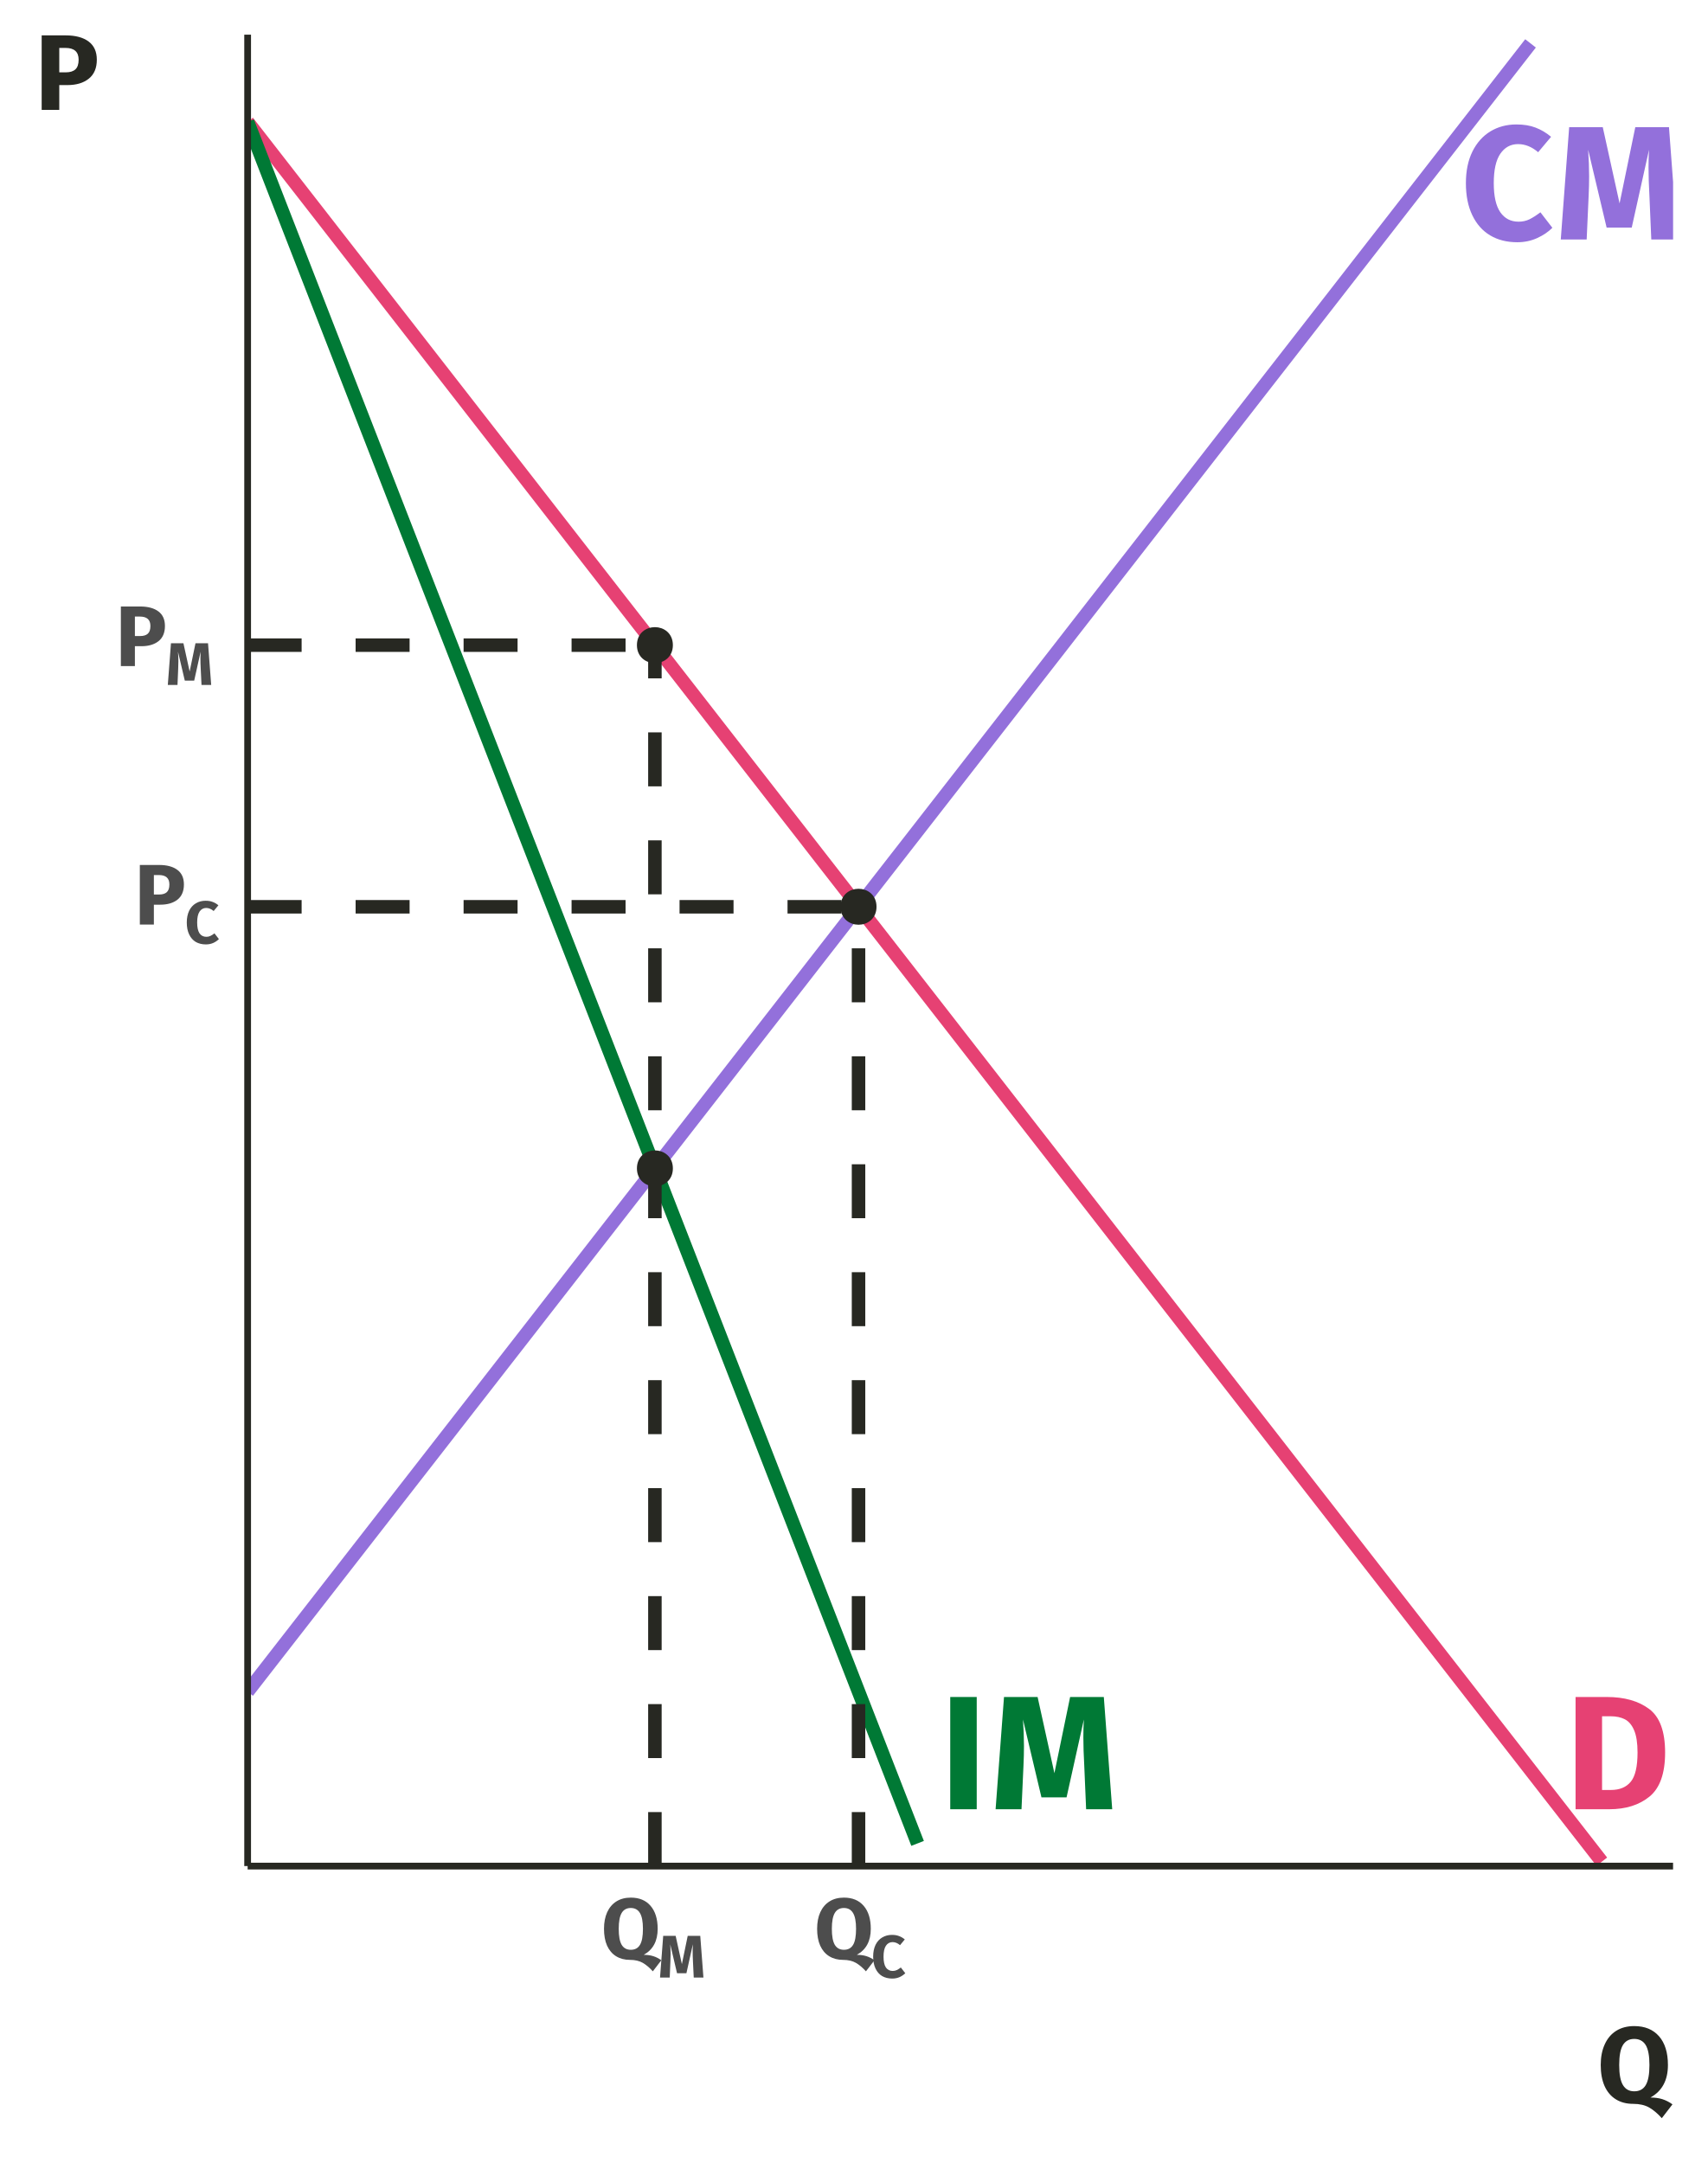
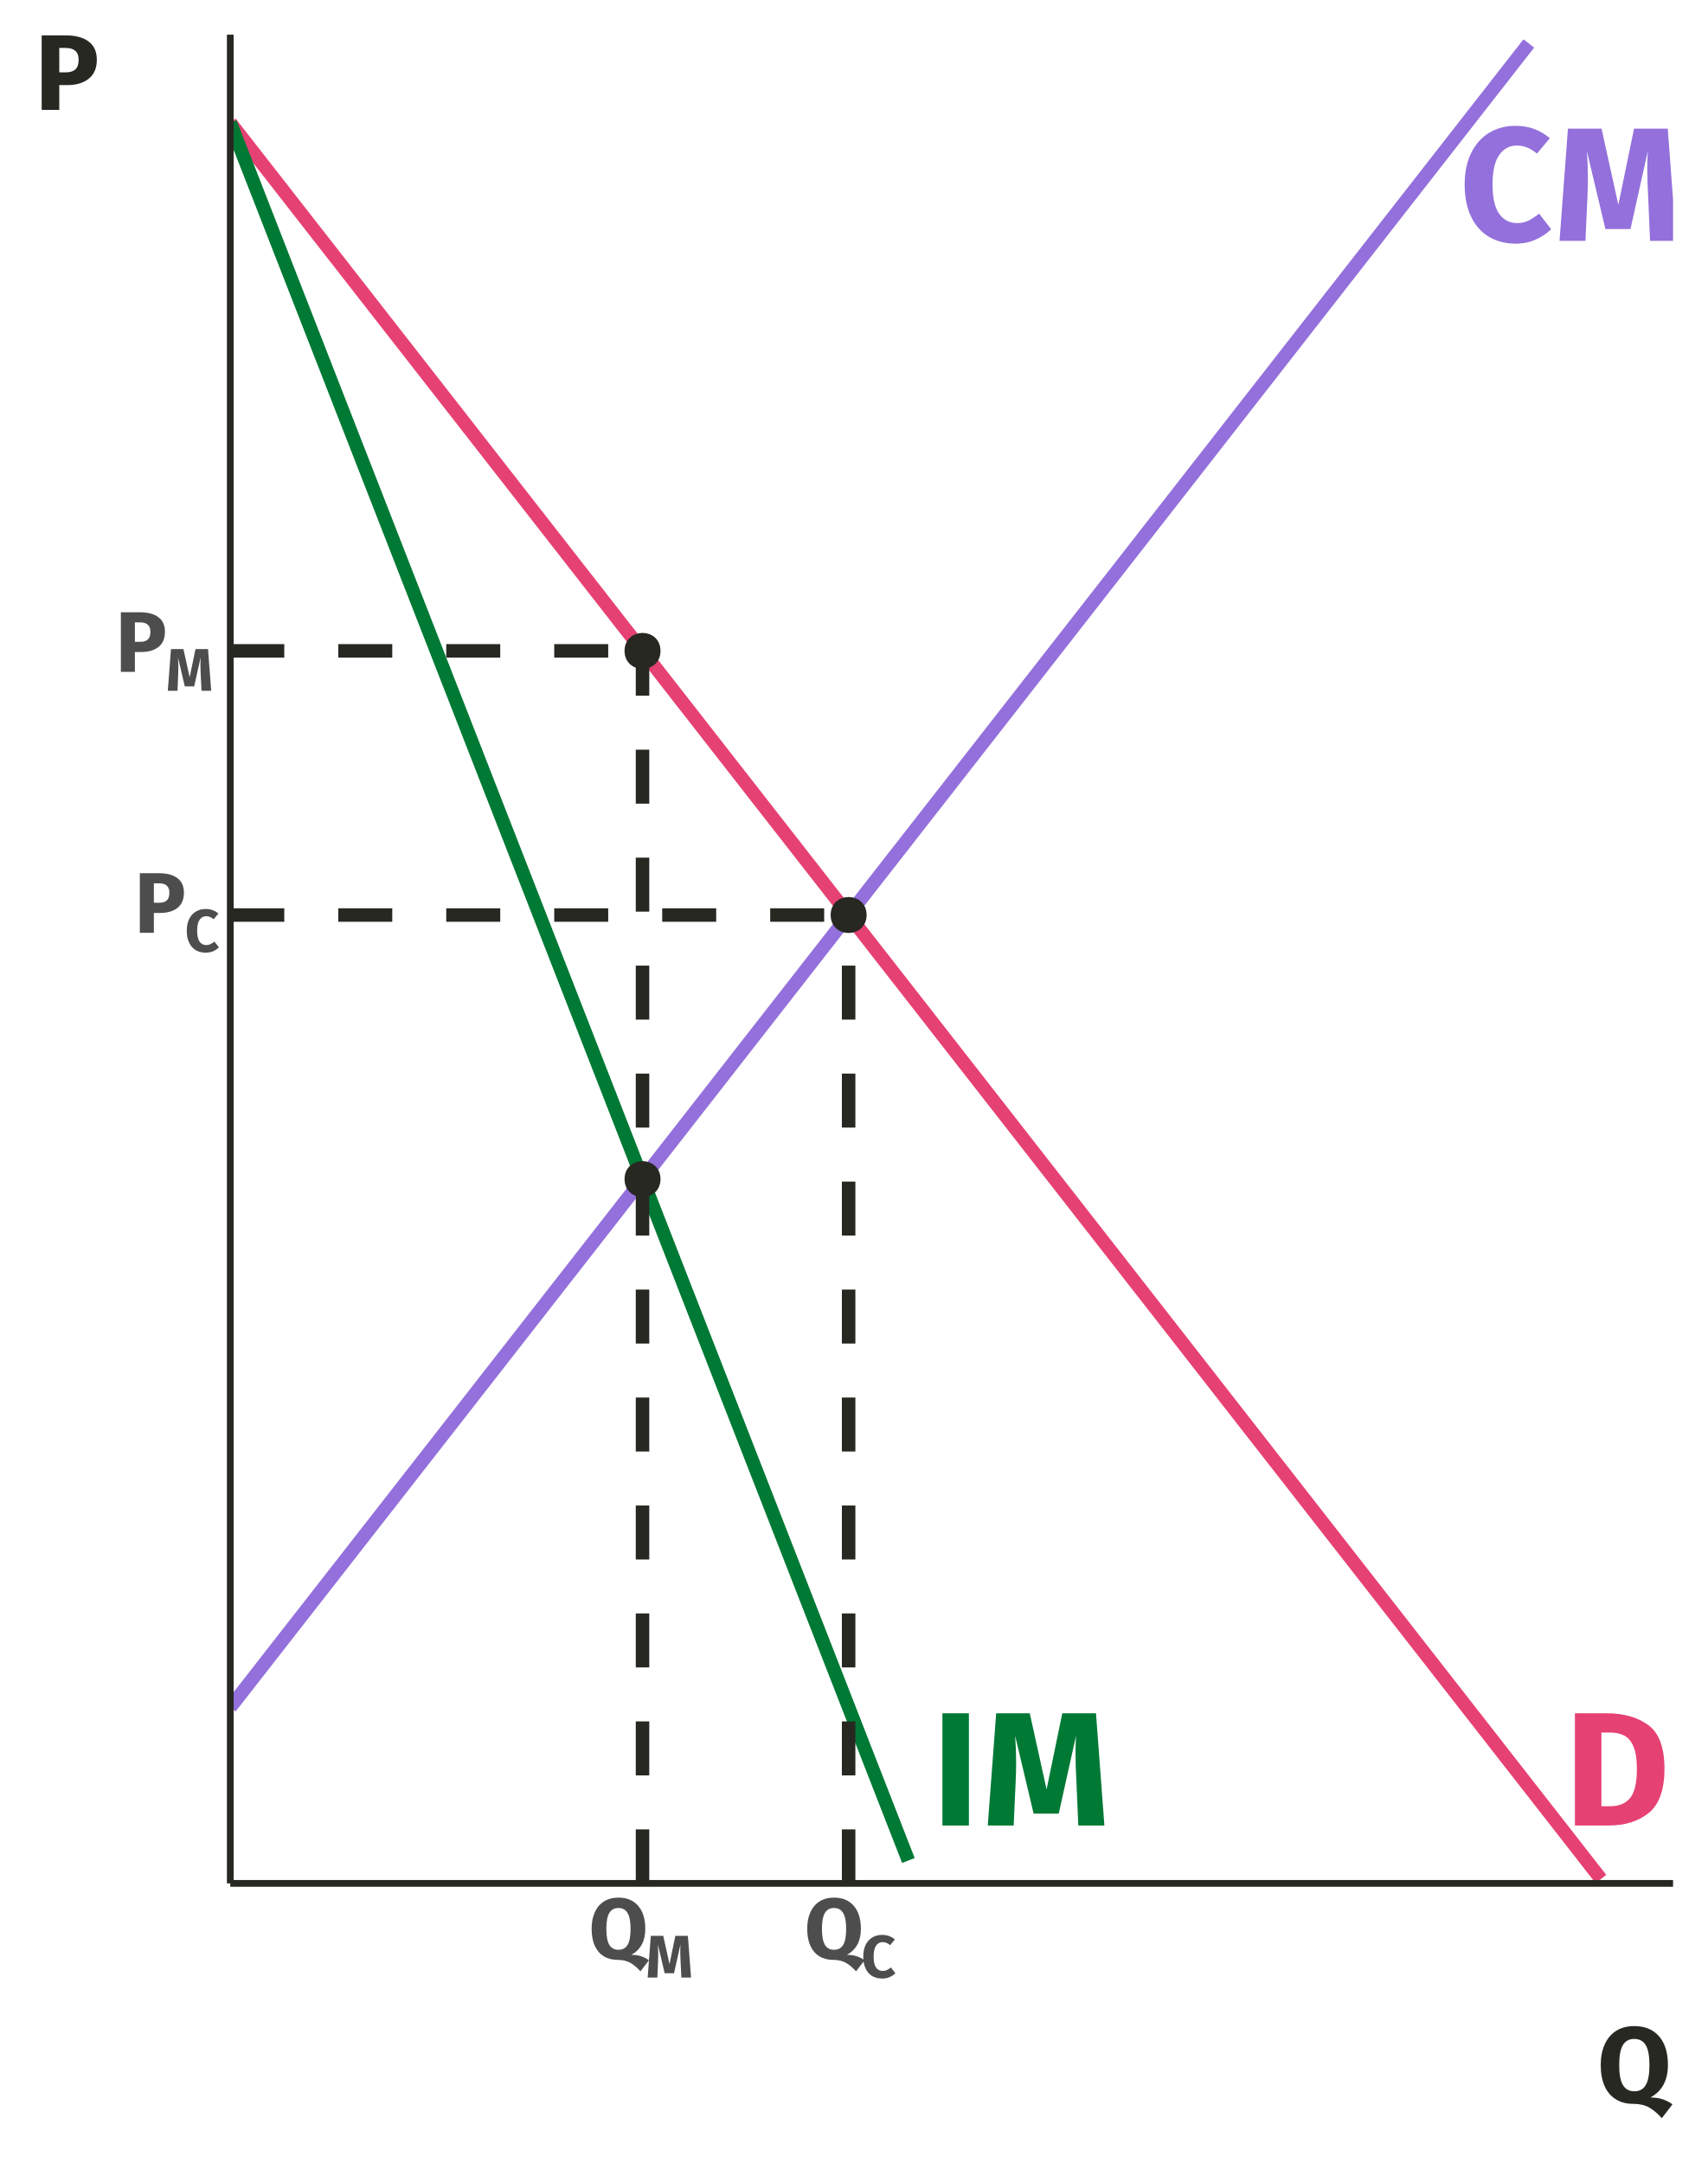
<svg xmlns="http://www.w3.org/2000/svg" xmlns:xlink="http://www.w3.org/1999/xlink" width="270" height="342" viewBox="0 0 270 342">
  <defs>
    <g>
      <g id="glyph-0-0">
        <path d="M 13.906 8.969 L 3.156 8.969 L 3.156 -26.891 L 13.906 -26.891 Z M 4.562 -25.562 L 4.562 7.625 L 12.516 7.625 L 12.516 -25.562 Z M 8.297 -11.547 C 9.316 -11.547 10.047 -11.27 10.484 -10.719 C 10.922 -10.176 11.141 -9.473 11.141 -8.609 C 11.141 -7.703 10.945 -7 10.562 -6.5 C 10.176 -6.008 9.555 -5.703 8.703 -5.578 L 8.703 -4.438 C 8.703 -4.25 8.641 -4.098 8.516 -3.984 C 8.391 -3.867 8.238 -3.812 8.062 -3.812 C 7.895 -3.812 7.742 -3.867 7.609 -3.984 C 7.484 -4.098 7.422 -4.25 7.422 -4.438 L 7.422 -6.578 C 8.328 -6.629 8.941 -6.797 9.266 -7.078 C 9.586 -7.359 9.75 -7.848 9.75 -8.547 C 9.75 -9.117 9.641 -9.555 9.422 -9.859 C 9.203 -10.172 8.789 -10.328 8.188 -10.328 C 7.695 -10.328 7.254 -10.227 6.859 -10.031 C 6.723 -9.988 6.613 -9.969 6.531 -9.969 C 6.344 -9.969 6.191 -10.02 6.078 -10.125 C 5.973 -10.238 5.922 -10.379 5.922 -10.547 C 5.922 -10.867 6.172 -11.113 6.672 -11.281 C 7.172 -11.457 7.711 -11.547 8.297 -11.547 Z M 8.062 -3.078 C 8.32 -3.078 8.535 -2.988 8.703 -2.812 C 8.879 -2.645 8.969 -2.43 8.969 -2.172 C 8.969 -1.898 8.879 -1.676 8.703 -1.5 C 8.535 -1.32 8.32 -1.234 8.062 -1.234 C 7.812 -1.234 7.598 -1.32 7.422 -1.5 C 7.254 -1.676 7.172 -1.898 7.172 -2.172 C 7.172 -2.43 7.254 -2.645 7.422 -2.812 C 7.598 -2.988 7.812 -3.078 8.062 -3.078 Z M 8.062 -3.078 " />
      </g>
      <g id="glyph-0-1">
-         <path d="M 8.828 -18.188 C 9.992 -18.188 11.004 -18.02 11.859 -17.688 C 12.723 -17.363 13.539 -16.879 14.312 -16.234 L 12.266 -13.797 C 11.273 -14.648 10.219 -15.078 9.094 -15.078 C 7.914 -15.078 6.977 -14.566 6.281 -13.547 C 5.594 -12.535 5.25 -10.988 5.25 -8.906 C 5.25 -6.844 5.594 -5.312 6.281 -4.312 C 6.977 -3.312 7.941 -2.812 9.172 -2.812 C 9.797 -2.812 10.367 -2.938 10.891 -3.188 C 11.41 -3.445 11.988 -3.816 12.625 -4.297 L 14.516 -1.844 C 13.867 -1.195 13.066 -0.656 12.109 -0.219 C 11.148 0.219 10.102 0.438 8.969 0.438 C 7.32 0.438 5.895 0.078 4.688 -0.641 C 3.477 -1.359 2.535 -2.422 1.859 -3.828 C 1.18 -5.234 0.844 -6.926 0.844 -8.906 C 0.844 -10.844 1.188 -12.508 1.875 -13.906 C 2.57 -15.301 3.52 -16.363 4.719 -17.094 C 5.926 -17.82 7.297 -18.188 8.828 -18.188 Z M 8.828 -18.188 " />
+         <path d="M 8.828 -18.188 C 9.992 -18.188 11.004 -18.02 11.859 -17.688 C 12.723 -17.363 13.539 -16.879 14.312 -16.234 L 12.266 -13.797 C 11.273 -14.648 10.219 -15.078 9.094 -15.078 C 7.914 -15.078 6.977 -14.566 6.281 -13.547 C 5.594 -12.535 5.25 -10.988 5.25 -8.906 C 5.25 -6.844 5.594 -5.312 6.281 -4.312 C 6.977 -3.312 7.941 -2.812 9.172 -2.812 C 9.797 -2.812 10.367 -2.938 10.891 -3.188 C 11.41 -3.445 11.988 -3.816 12.625 -4.297 L 14.516 -1.844 C 13.867 -1.195 13.066 -0.656 12.109 -0.219 C 11.148 0.215 10.102 0.438 8.969 0.438 C 7.32 0.438 5.895 0.074 4.688 -0.641 C 3.477 -1.359 2.535 -2.422 1.859 -3.828 C 1.18 -5.234 0.844 -6.926 0.844 -8.906 C 0.844 -10.844 1.188 -12.508 1.875 -13.906 C 2.57 -15.301 3.52 -16.363 4.719 -17.094 C 5.926 -17.82 7.297 -18.188 8.828 -18.188 Z M 8.828 -18.188 " />
      </g>
      <g id="glyph-0-2">
        <path d="M 19.281 0 L 15.156 0 L 14.859 -6.938 C 14.766 -8.594 14.719 -10.07 14.719 -11.375 C 14.719 -12.363 14.742 -13.301 14.797 -14.188 L 12.062 -1.875 L 8.094 -1.875 L 5.172 -14.188 C 5.273 -12.695 5.328 -11.297 5.328 -9.984 C 5.328 -8.992 5.301 -7.961 5.25 -6.891 L 4.938 0 L 0.844 0 L 2.172 -17.75 L 7.484 -17.75 L 10.141 -5.703 L 12.625 -17.75 L 17.953 -17.75 Z M 19.281 0 " />
      </g>
      <g id="glyph-0-3">
        <path d="M 6.609 -17.75 C 9.391 -17.75 11.617 -17.117 13.297 -15.859 C 14.984 -14.609 15.828 -12.312 15.828 -8.969 C 15.828 -5.664 15.004 -3.344 13.359 -2 C 11.723 -0.664 9.598 0 6.984 0 L 1.672 0 L 1.672 -17.75 Z M 5.859 -14.703 L 5.859 -3.047 L 7.25 -3.047 C 8.633 -3.047 9.68 -3.477 10.391 -4.344 C 11.109 -5.207 11.469 -6.75 11.469 -8.969 C 11.469 -10.488 11.285 -11.664 10.922 -12.5 C 10.566 -13.332 10.082 -13.906 9.469 -14.219 C 8.852 -14.539 8.098 -14.703 7.203 -14.703 Z M 5.859 -14.703 " />
      </g>
      <g id="glyph-0-4">
        <path d="M 5.859 0 L 1.672 0 L 1.672 -17.75 L 5.859 -17.75 Z M 5.859 0 " />
      </g>
      <g id="glyph-1-0">
        <path d="M 7.375 4.75 L 1.672 4.75 L 1.672 -14.266 L 7.375 -14.266 Z M 2.422 -13.562 L 2.422 4.047 L 6.641 4.047 L 6.641 -13.562 Z M 4.406 -6.125 C 4.945 -6.125 5.332 -5.977 5.562 -5.688 C 5.789 -5.406 5.906 -5.031 5.906 -4.562 C 5.906 -4.082 5.801 -3.711 5.594 -3.453 C 5.395 -3.191 5.07 -3.031 4.625 -2.969 L 4.625 -2.359 C 4.625 -2.254 4.586 -2.172 4.516 -2.109 C 4.453 -2.055 4.375 -2.031 4.281 -2.031 C 4.188 -2.031 4.102 -2.055 4.031 -2.109 C 3.969 -2.172 3.938 -2.254 3.938 -2.359 L 3.938 -3.5 C 4.414 -3.52 4.738 -3.602 4.906 -3.75 C 5.082 -3.906 5.172 -4.172 5.172 -4.547 C 5.172 -4.836 5.113 -5.066 5 -5.234 C 4.883 -5.398 4.664 -5.484 4.344 -5.484 C 4.082 -5.484 3.848 -5.43 3.641 -5.328 C 3.566 -5.297 3.508 -5.281 3.469 -5.281 C 3.363 -5.281 3.281 -5.312 3.219 -5.375 C 3.164 -5.438 3.141 -5.508 3.141 -5.594 C 3.141 -5.77 3.27 -5.898 3.531 -5.984 C 3.801 -6.078 4.094 -6.125 4.406 -6.125 Z M 4.281 -1.625 C 4.414 -1.625 4.523 -1.578 4.609 -1.484 C 4.703 -1.398 4.75 -1.289 4.75 -1.156 C 4.75 -1.008 4.703 -0.891 4.609 -0.797 C 4.523 -0.703 4.414 -0.656 4.281 -0.656 C 4.145 -0.656 4.031 -0.703 3.938 -0.797 C 3.852 -0.891 3.812 -1.008 3.812 -1.156 C 3.812 -1.289 3.852 -1.398 3.938 -1.484 C 4.031 -1.578 4.145 -1.625 4.281 -1.625 Z M 4.281 -1.625 " />
      </g>
      <g id="glyph-1-1">
        <path d="M 3.922 -9.422 C 5.172 -9.422 6.141 -9.16 6.828 -8.641 C 7.516 -8.129 7.859 -7.363 7.859 -6.344 C 7.859 -5.281 7.52 -4.477 6.844 -3.938 C 6.164 -3.406 5.258 -3.141 4.125 -3.141 L 3.109 -3.141 L 3.109 0 L 0.891 0 L 0.891 -9.422 Z M 3.938 -4.75 C 4.469 -4.75 4.867 -4.867 5.141 -5.109 C 5.422 -5.359 5.562 -5.77 5.562 -6.344 C 5.562 -7.332 5.008 -7.828 3.906 -7.828 L 3.109 -7.828 L 3.109 -4.75 Z M 3.938 -4.75 " />
      </g>
      <g id="glyph-1-2">
        <path d="M 6.734 -0.609 C 7.316 -0.609 7.828 -0.535 8.266 -0.391 C 8.703 -0.254 9.117 -0.039 9.516 0.25 L 8.172 2 C 7.648 1.414 7.117 0.969 6.578 0.656 C 6.035 0.344 5.359 0.188 4.547 0.188 C 3.711 0.188 2.984 -0.004 2.359 -0.391 C 1.742 -0.773 1.27 -1.332 0.938 -2.062 C 0.613 -2.801 0.453 -3.688 0.453 -4.719 C 0.453 -5.727 0.617 -6.602 0.953 -7.344 C 1.297 -8.094 1.785 -8.664 2.422 -9.062 C 3.055 -9.457 3.812 -9.656 4.688 -9.656 C 6.031 -9.656 7.07 -9.223 7.812 -8.359 C 8.562 -7.492 8.938 -6.281 8.938 -4.719 C 8.938 -2.789 8.203 -1.422 6.734 -0.609 Z M 2.781 -4.719 C 2.781 -3.562 2.938 -2.719 3.25 -2.188 C 3.57 -1.664 4.051 -1.406 4.688 -1.406 C 5.344 -1.406 5.828 -1.664 6.141 -2.188 C 6.453 -2.707 6.609 -3.551 6.609 -4.719 C 6.609 -5.883 6.445 -6.723 6.125 -7.234 C 5.812 -7.754 5.332 -8.016 4.688 -8.016 C 4.039 -8.016 3.562 -7.754 3.25 -7.234 C 2.938 -6.711 2.781 -5.875 2.781 -4.719 Z M 2.781 -4.719 " />
      </g>
      <g id="glyph-2-0">
        <path d="M 5.172 3.328 L 1.172 3.328 L 1.172 -9.984 L 5.172 -9.984 Z M 1.688 -9.5 L 1.688 2.828 L 4.656 2.828 L 4.656 -9.5 Z M 3.078 -4.297 C 3.461 -4.297 3.734 -4.191 3.891 -3.984 C 4.055 -3.785 4.141 -3.523 4.141 -3.203 C 4.141 -2.859 4.066 -2.594 3.922 -2.406 C 3.785 -2.227 3.555 -2.117 3.234 -2.078 L 3.234 -1.641 C 3.234 -1.578 3.207 -1.523 3.156 -1.484 C 3.113 -1.441 3.062 -1.422 3 -1.422 C 2.938 -1.422 2.879 -1.441 2.828 -1.484 C 2.785 -1.523 2.766 -1.578 2.766 -1.641 L 2.766 -2.453 C 3.098 -2.461 3.32 -2.52 3.438 -2.625 C 3.562 -2.727 3.625 -2.91 3.625 -3.172 C 3.625 -3.391 3.582 -3.551 3.5 -3.656 C 3.414 -3.77 3.266 -3.828 3.047 -3.828 C 2.859 -3.828 2.691 -3.797 2.547 -3.734 C 2.492 -3.711 2.453 -3.703 2.422 -3.703 C 2.359 -3.703 2.305 -3.723 2.266 -3.766 C 2.223 -3.805 2.203 -3.859 2.203 -3.922 C 2.203 -4.035 2.297 -4.125 2.484 -4.188 C 2.672 -4.258 2.867 -4.297 3.078 -4.297 Z M 3 -1.141 C 3.094 -1.141 3.172 -1.109 3.234 -1.047 C 3.297 -0.984 3.328 -0.906 3.328 -0.812 C 3.328 -0.707 3.297 -0.617 3.234 -0.547 C 3.172 -0.484 3.094 -0.453 3 -0.453 C 2.906 -0.453 2.828 -0.484 2.766 -0.547 C 2.703 -0.617 2.672 -0.707 2.672 -0.812 C 2.672 -0.906 2.703 -0.984 2.766 -1.047 C 2.828 -1.109 2.906 -1.141 3 -1.141 Z M 3 -1.141 " />
      </g>
      <g id="glyph-2-1">
-         <path d="M 3.281 -6.75 C 3.719 -6.75 4.094 -6.688 4.406 -6.562 C 4.727 -6.445 5.031 -6.27 5.312 -6.031 L 4.562 -5.125 C 4.188 -5.445 3.789 -5.609 3.375 -5.609 C 2.938 -5.609 2.586 -5.414 2.328 -5.031 C 2.078 -4.656 1.953 -4.082 1.953 -3.312 C 1.953 -2.539 2.078 -1.969 2.328 -1.594 C 2.586 -1.227 2.945 -1.047 3.406 -1.047 C 3.645 -1.047 3.859 -1.094 4.047 -1.188 C 4.242 -1.281 4.457 -1.414 4.688 -1.594 L 5.391 -0.688 C 5.148 -0.445 4.852 -0.242 4.5 -0.078 C 4.145 0.078 3.754 0.156 3.328 0.156 C 2.723 0.156 2.191 0.023 1.734 -0.234 C 1.285 -0.504 0.938 -0.898 0.688 -1.422 C 0.438 -1.941 0.312 -2.57 0.312 -3.312 C 0.312 -4.031 0.438 -4.648 0.688 -5.172 C 0.945 -5.691 1.301 -6.082 1.75 -6.344 C 2.195 -6.613 2.707 -6.75 3.281 -6.75 Z M 3.281 -6.75 " />
+         <path d="M 3.281 -6.75 C 3.719 -6.75 4.094 -6.688 4.406 -6.562 C 4.727 -6.445 5.031 -6.27 5.312 -6.031 L 4.562 -5.125 C 4.188 -5.445 3.789 -5.609 3.375 -5.609 C 2.938 -5.609 2.586 -5.414 2.328 -5.031 C 2.078 -4.656 1.953 -4.082 1.953 -3.312 C 1.953 -2.539 2.078 -1.969 2.328 -1.594 C 2.586 -1.227 2.945 -1.047 3.406 -1.047 C 3.645 -1.047 3.859 -1.094 4.047 -1.188 C 4.242 -1.281 4.457 -1.414 4.688 -1.594 L 5.391 -0.688 C 5.148 -0.445 4.852 -0.242 4.5 -0.078 C 4.145 0.074 3.754 0.156 3.328 0.156 C 2.723 0.156 2.191 0.023 1.734 -0.234 C 1.285 -0.504 0.938 -0.898 0.688 -1.422 C 0.438 -1.941 0.312 -2.57 0.312 -3.312 C 0.312 -4.031 0.438 -4.648 0.688 -5.172 C 0.945 -5.691 1.301 -6.082 1.75 -6.344 C 2.195 -6.613 2.707 -6.75 3.281 -6.75 Z M 3.281 -6.75 " />
      </g>
      <g id="glyph-2-2">
        <path d="M 7.172 0 L 5.641 0 L 5.516 -2.578 C 5.484 -3.191 5.469 -3.738 5.469 -4.219 C 5.469 -4.594 5.477 -4.941 5.5 -5.266 L 4.484 -0.688 L 3 -0.688 L 1.922 -5.266 C 1.961 -4.711 1.984 -4.195 1.984 -3.719 C 1.984 -3.344 1.973 -2.957 1.953 -2.562 L 1.844 0 L 0.312 0 L 0.812 -6.594 L 2.781 -6.594 L 3.766 -2.125 L 4.688 -6.594 L 6.672 -6.594 Z M 7.172 0 " />
      </g>
      <g id="glyph-3-0">
        <path d="M 9.234 5.953 L 2.094 5.953 L 2.094 -17.844 L 9.234 -17.844 Z M 3.031 -16.969 L 3.031 5.062 L 8.312 5.062 L 8.312 -16.969 Z M 5.516 -7.672 C 6.191 -7.672 6.672 -7.488 6.953 -7.125 C 7.242 -6.758 7.391 -6.289 7.391 -5.719 C 7.391 -5.113 7.258 -4.645 7 -4.312 C 6.75 -3.988 6.344 -3.785 5.781 -3.703 L 5.781 -2.938 C 5.781 -2.812 5.738 -2.711 5.656 -2.641 C 5.57 -2.566 5.473 -2.531 5.359 -2.531 C 5.242 -2.531 5.145 -2.566 5.062 -2.641 C 4.977 -2.711 4.938 -2.812 4.938 -2.938 L 4.938 -4.375 C 5.531 -4.406 5.938 -4.516 6.156 -4.703 C 6.375 -4.891 6.484 -5.211 6.484 -5.672 C 6.484 -6.047 6.406 -6.332 6.25 -6.531 C 6.102 -6.738 5.832 -6.844 5.438 -6.844 C 5.113 -6.844 4.82 -6.781 4.562 -6.656 C 4.469 -6.625 4.391 -6.609 4.328 -6.609 C 4.203 -6.609 4.102 -6.645 4.031 -6.719 C 3.957 -6.789 3.922 -6.883 3.922 -7 C 3.922 -7.219 4.086 -7.383 4.422 -7.5 C 4.766 -7.613 5.129 -7.672 5.516 -7.672 Z M 5.359 -2.047 C 5.523 -2.047 5.664 -1.988 5.781 -1.875 C 5.895 -1.758 5.953 -1.613 5.953 -1.438 C 5.953 -1.258 5.895 -1.109 5.781 -0.984 C 5.664 -0.867 5.523 -0.812 5.359 -0.812 C 5.18 -0.812 5.035 -0.867 4.922 -0.984 C 4.816 -1.109 4.766 -1.258 4.766 -1.438 C 4.766 -1.613 4.816 -1.758 4.922 -1.875 C 5.035 -1.988 5.18 -2.047 5.359 -2.047 Z M 5.359 -2.047 " />
      </g>
      <g id="glyph-3-1">
        <path d="M 8.422 -0.766 C 9.148 -0.766 9.785 -0.676 10.328 -0.5 C 10.879 -0.32 11.406 -0.051 11.906 0.312 L 10.219 2.5 C 9.57 1.77 8.906 1.207 8.219 0.812 C 7.539 0.426 6.695 0.234 5.688 0.234 C 4.633 0.234 3.723 -0.004 2.953 -0.484 C 2.18 -0.961 1.586 -1.66 1.172 -2.578 C 0.766 -3.504 0.562 -4.613 0.562 -5.906 C 0.562 -7.164 0.773 -8.258 1.203 -9.188 C 1.629 -10.125 2.238 -10.836 3.031 -11.328 C 3.82 -11.816 4.766 -12.062 5.859 -12.062 C 7.535 -12.062 8.844 -11.523 9.781 -10.453 C 10.719 -9.379 11.188 -7.863 11.188 -5.906 C 11.188 -3.5 10.266 -1.785 8.422 -0.766 Z M 3.484 -5.906 C 3.484 -4.445 3.68 -3.391 4.078 -2.734 C 4.473 -2.078 5.066 -1.75 5.859 -1.75 C 6.68 -1.75 7.285 -2.07 7.672 -2.719 C 8.066 -3.375 8.266 -4.438 8.266 -5.906 C 8.266 -7.363 8.066 -8.414 7.672 -9.062 C 7.273 -9.707 6.672 -10.031 5.859 -10.031 C 5.055 -10.031 4.457 -9.703 4.062 -9.047 C 3.676 -8.398 3.484 -7.352 3.484 -5.906 Z M 3.484 -5.906 " />
      </g>
      <g id="glyph-3-2">
        <path d="M 4.906 -11.781 C 6.457 -11.781 7.664 -11.457 8.531 -10.812 C 9.395 -10.164 9.828 -9.207 9.828 -7.938 C 9.828 -6.613 9.406 -5.613 8.562 -4.938 C 7.719 -4.258 6.586 -3.922 5.172 -3.922 L 3.891 -3.922 L 3.891 0 L 1.109 0 L 1.109 -11.781 Z M 4.938 -5.938 C 5.594 -5.938 6.094 -6.094 6.438 -6.406 C 6.781 -6.719 6.953 -7.227 6.953 -7.938 C 6.953 -9.176 6.258 -9.797 4.875 -9.797 L 3.891 -9.797 L 3.891 -5.938 Z M 4.938 -5.938 " />
      </g>
    </g>
    <clipPath id="clip-0">
-       <path clip-rule="nonzero" d="M 39.152 5.48 L 244 5.48 L 244 269 L 39.152 269 Z M 39.152 5.48 " />
+       <path clip-rule="nonzero" d="M 36.41 5.48 L 243 5.48 L 243 272 L 36.41 272 Z M 36.41 5.48 " />
    </clipPath>
    <clipPath id="clip-1">
-       <path clip-rule="nonzero" d="M 231 19 L 264.523 19 L 264.523 39 L 231 39 Z M 231 19 " />
+       <path clip-rule="nonzero" d="M 231 19 L 264.52 19 L 264.52 39 L 231 39 Z M 231 19 " />
    </clipPath>
    <clipPath id="clip-2">
-       <path clip-rule="nonzero" d="M 39.152 18 L 255 18 L 255 295.051 L 39.152 295.051 Z M 39.152 18 " />
+       <path clip-rule="nonzero" d="M 36.41 18 L 255 18 L 255 297.789 L 36.41 297.789 Z M 36.41 18 " />
    </clipPath>
    <clipPath id="clip-3">
-       <path clip-rule="nonzero" d="M 39.152 18 L 147 18 L 147 293 L 39.152 293 Z M 39.152 18 " />
+       <path clip-rule="nonzero" d="M 36.41 18 L 145 18 L 145 296 L 36.41 296 Z M 36.41 18 " />
    </clipPath>
    <clipPath id="clip-4">
-       <path clip-rule="nonzero" d="M 39.152 142 L 137 142 L 137 145 L 39.152 145 Z M 39.152 142 " />
+       <path clip-rule="nonzero" d="M 36.41 143 L 136 143 L 136 146 L 36.41 146 Z M 36.41 143 " />
    </clipPath>
    <clipPath id="clip-5">
-       <path clip-rule="nonzero" d="M 134 142 L 137 142 L 137 295.051 L 134 295.051 Z M 134 142 " />
+       <path clip-rule="nonzero" d="M 133 143 L 136 143 L 136 297.789 L 133 297.789 Z M 133 143 " />
    </clipPath>
    <clipPath id="clip-6">
-       <path clip-rule="nonzero" d="M 102 100 L 105 100 L 105 295.051 L 102 295.051 Z M 102 100 " />
+       <path clip-rule="nonzero" d="M 100 101 L 103 101 L 103 297.789 L 100 297.789 Z M 100 101 " />
    </clipPath>
    <clipPath id="clip-7">
-       <path clip-rule="nonzero" d="M 39.152 100 L 105 100 L 105 104 L 39.152 104 Z M 39.152 100 " />
+       <path clip-rule="nonzero" d="M 36.41 101 L 103 101 L 103 104 L 36.41 104 Z M 36.41 101 " />
    </clipPath>
  </defs>
  <rect x="-27" y="-34.2" width="324" height="410.4" fill="rgb(100%, 100%, 100%)" fill-opacity="1" />
  <g clip-path="url(#clip-0)">
-     <path fill="none" stroke-width="2.134" stroke-linecap="butt" stroke-linejoin="round" stroke="rgb(57.647%, 43.922%, 85.882%)" stroke-opacity="1" stroke-miterlimit="10" d="M 39.152 267.473 L 41.406 264.574 L 43.656 261.68 L 45.91 258.785 L 48.164 255.887 L 54.926 247.203 L 57.18 244.305 L 61.688 238.516 L 63.941 235.617 L 68.449 229.828 L 70.703 226.93 L 77.465 218.246 L 79.719 215.348 L 84.227 209.559 L 86.477 206.66 L 90.984 200.871 L 93.238 197.973 L 100 189.289 L 102.254 186.391 L 106.762 180.602 L 109.016 177.703 L 113.523 171.914 L 115.777 169.016 L 122.539 160.332 L 124.793 157.434 L 127.047 154.539 L 129.297 151.645 L 131.551 148.746 L 136.059 142.957 L 138.312 140.059 L 145.074 131.375 L 147.328 128.477 L 151.836 122.688 L 154.09 119.789 L 158.598 114 L 160.852 111.102 L 167.613 102.418 L 169.863 99.52 L 174.371 93.73 L 176.625 90.832 L 183.387 82.148 L 185.641 79.25 L 190.148 73.461 L 192.402 70.562 L 196.91 64.773 L 199.164 61.875 L 205.926 53.191 L 208.18 50.293 L 210.434 47.398 L 212.684 44.504 L 214.938 41.605 L 219.445 35.816 L 221.699 32.918 L 228.461 24.234 L 230.715 21.336 L 235.223 15.547 L 237.477 12.648 L 241.984 6.859 " />
+     <path fill="none" stroke-width="2.134" stroke-linecap="butt" stroke-linejoin="round" stroke="rgb(57.647%, 43.922%, 85.882%)" stroke-opacity="1" stroke-miterlimit="10" d="M 36.41 269.949 L 40.973 264.105 L 43.254 261.18 L 47.816 255.336 L 50.098 252.41 L 54.66 246.566 L 56.941 243.641 L 61.504 237.797 L 63.785 234.871 L 70.629 226.105 L 72.91 223.18 L 75.191 220.258 L 77.469 217.336 L 79.75 214.41 L 84.312 208.566 L 86.594 205.641 L 91.156 199.797 L 93.438 196.871 L 98 191.027 L 100.281 188.102 L 107.125 179.336 L 109.406 176.41 L 113.969 170.566 L 116.25 167.641 L 120.812 161.797 L 123.094 158.871 L 127.656 153.027 L 129.938 150.102 L 134.5 144.258 L 136.777 141.332 L 143.621 132.566 L 145.902 129.641 L 150.465 123.797 L 152.746 120.871 L 157.309 115.027 L 159.59 112.102 L 164.152 106.258 L 166.434 103.332 L 170.996 97.488 L 173.277 94.562 L 180.121 85.797 L 182.402 82.871 L 186.965 77.027 L 189.246 74.102 L 191.527 71.18 L 193.805 68.258 L 196.086 65.332 L 200.648 59.488 L 202.93 56.562 L 207.492 50.719 L 209.773 47.793 L 216.617 39.027 L 218.898 36.102 L 223.461 30.258 L 225.742 27.332 L 230.305 21.488 L 232.586 18.562 L 237.148 12.719 L 239.43 9.793 L 241.711 6.871 " />
  </g>
  <g clip-path="url(#clip-1)">
    <g fill="rgb(57.647%, 43.922%, 85.882%)" fill-opacity="1">
-       <use xlink:href="#glyph-0-1" x="230.922" y="37.864" />
-       <use xlink:href="#glyph-0-2" x="245.922" y="37.864" />
+       <use xlink:href="#glyph-0-1" x="230.727" y="38.087" />
+       <use xlink:href="#glyph-0-2" x="245.727" y="38.087" />
    </g>
  </g>
  <g clip-path="url(#clip-2)">
-     <path fill="none" stroke-width="2.134" stroke-linecap="butt" stroke-linejoin="round" stroke="rgb(90.196%, 25.49%, 45.098%)" stroke-opacity="1" stroke-miterlimit="10" d="M 39.152 19.27 L 41.406 22.164 L 43.656 25.059 L 45.91 27.957 L 50.418 33.746 L 52.672 36.645 L 59.434 45.328 L 61.688 48.227 L 66.195 54.016 L 68.449 56.914 L 72.957 62.703 L 75.211 65.602 L 81.973 74.285 L 84.227 77.184 L 86.477 80.078 L 88.73 82.973 L 90.984 85.871 L 95.492 91.66 L 97.746 94.559 L 104.508 103.242 L 106.762 106.141 L 111.27 111.93 L 113.523 114.828 L 120.285 123.512 L 122.539 126.41 L 127.047 132.199 L 129.297 135.098 L 133.805 140.887 L 136.059 143.785 L 142.82 152.469 L 145.074 155.367 L 149.582 161.156 L 151.836 164.055 L 156.344 169.844 L 158.598 172.742 L 165.359 181.426 L 167.613 184.324 L 169.863 187.219 L 172.117 190.113 L 174.371 193.012 L 178.879 198.801 L 181.133 201.699 L 187.895 210.383 L 190.148 213.281 L 194.656 219.07 L 196.91 221.969 L 201.418 227.758 L 203.672 230.656 L 210.434 239.34 L 212.684 242.238 L 217.191 248.027 L 219.445 250.926 L 223.953 256.715 L 226.207 259.613 L 232.969 268.297 L 235.223 271.195 L 239.73 276.984 L 241.984 279.883 L 246.492 285.672 L 248.746 288.57 L 253.254 294.359 " />
+     <path fill="none" stroke-width="2.134" stroke-linecap="butt" stroke-linejoin="round" stroke="rgb(90.196%, 25.49%, 45.098%)" stroke-opacity="1" stroke-miterlimit="10" d="M 36.41 19.398 L 38.691 22.32 L 40.973 25.246 L 45.535 31.09 L 47.816 34.016 L 52.379 39.859 L 54.66 42.785 L 59.223 48.629 L 61.504 51.555 L 66.066 57.398 L 68.348 60.324 L 75.191 69.09 L 77.469 72.016 L 82.031 77.859 L 84.312 80.785 L 88.875 86.629 L 91.156 89.555 L 95.719 95.398 L 98 98.324 L 102.562 104.168 L 104.844 107.094 L 111.688 115.859 L 113.969 118.785 L 118.531 124.629 L 120.812 127.555 L 125.375 133.398 L 127.656 136.324 L 132.219 142.168 L 134.5 145.094 L 136.777 148.016 L 139.059 150.938 L 141.34 153.863 L 148.184 162.629 L 150.465 165.555 L 155.027 171.398 L 157.309 174.324 L 161.871 180.168 L 164.152 183.094 L 168.715 188.938 L 170.996 191.863 L 175.559 197.707 L 177.84 200.633 L 184.684 209.398 L 186.965 212.324 L 191.527 218.168 L 193.805 221.094 L 198.367 226.938 L 200.648 229.863 L 205.211 235.707 L 207.492 238.633 L 212.055 244.477 L 214.336 247.402 L 221.18 256.168 L 223.461 259.094 L 228.023 264.938 L 230.305 267.863 L 234.867 273.707 L 237.148 276.633 L 241.711 282.477 L 243.992 285.402 L 248.555 291.246 L 250.832 294.172 L 253.113 297.094 " />
  </g>
  <g clip-path="url(#clip-3)">
-     <path fill="none" stroke-width="2.134" stroke-linecap="butt" stroke-linejoin="round" stroke="rgb(0%, 47.451%, 20.784%)" stroke-opacity="1" stroke-miterlimit="10" d="M 39.152 19.27 L 41.406 25.059 L 43.656 30.852 L 45.91 36.645 L 48.164 42.434 L 50.418 48.227 L 52.672 54.016 L 57.18 65.602 L 59.434 71.391 L 61.688 77.184 L 63.941 82.973 L 68.449 94.559 L 70.703 100.348 L 72.957 106.141 L 75.211 111.93 L 77.465 117.723 L 79.719 123.512 L 84.227 135.098 L 86.477 140.887 L 88.73 146.68 L 90.984 152.469 L 95.492 164.055 L 97.746 169.844 L 100 175.637 L 102.254 181.426 L 106.762 193.012 L 109.016 198.801 L 111.27 204.594 L 113.523 210.383 L 118.031 221.969 L 120.285 227.758 L 122.539 233.551 L 124.793 239.34 L 127.047 245.133 L 129.297 250.926 L 131.551 256.715 L 133.805 262.508 L 136.059 268.297 L 140.566 279.883 L 142.82 285.672 L 145.074 291.465 " />
+     <path fill="none" stroke-width="2.134" stroke-linecap="butt" stroke-linejoin="round" stroke="rgb(0%, 47.451%, 20.784%)" stroke-opacity="1" stroke-miterlimit="10" d="M 36.41 19.398 L 38.691 25.246 L 40.973 31.09 L 45.535 42.785 L 47.816 48.629 L 52.379 60.324 L 54.66 66.168 L 56.941 72.016 L 59.223 77.859 L 63.785 89.555 L 66.066 95.398 L 70.629 107.094 L 72.91 112.938 L 75.191 118.785 L 77.469 124.629 L 82.031 136.324 L 84.312 142.168 L 88.875 153.863 L 91.156 159.707 L 93.438 165.555 L 95.719 171.398 L 100.281 183.094 L 102.562 188.938 L 107.125 200.633 L 109.406 206.477 L 111.688 212.324 L 113.969 218.168 L 118.531 229.863 L 120.812 235.707 L 125.375 247.402 L 127.656 253.246 L 129.938 259.094 L 132.219 264.938 L 134.5 270.785 L 136.777 276.633 L 139.059 282.477 L 143.621 294.172 " />
  </g>
  <g fill="rgb(90.196%, 25.49%, 45.098%)" fill-opacity="1">
-     <use xlink:href="#glyph-0-3" x="247.434" y="286.067" />
+     <use xlink:href="#glyph-0-3" x="247.332" y="288.638" />
  </g>
  <g fill="rgb(0%, 47.451%, 20.784%)" fill-opacity="1">
-     <use xlink:href="#glyph-0-4" x="148.566" y="286.067" />
-     <use xlink:href="#glyph-0-2" x="156.566" y="286.067" />
+     <use xlink:href="#glyph-0-4" x="147.328" y="288.638" />
+     <use xlink:href="#glyph-0-2" x="155.328" y="288.638" />
  </g>
-   <path fill-rule="nonzero" fill="rgb(15.294%, 15.686%, 13.333%)" fill-opacity="1" stroke-width="0.709" stroke-linecap="round" stroke-linejoin="round" stroke="rgb(15.294%, 15.686%, 13.333%)" stroke-opacity="1" stroke-miterlimit="10" d="M 138.227 143.371 C 138.227 146.688 133.25 146.688 133.25 143.371 C 133.25 140.051 138.227 140.051 138.227 143.371 " />
+   <path fill-rule="nonzero" fill="rgb(15.294%, 15.686%, 13.333%)" fill-opacity="1" stroke-width="0.709" stroke-linecap="round" stroke-linejoin="round" stroke="rgb(15.294%, 15.686%, 13.333%)" stroke-opacity="1" stroke-miterlimit="10" d="M 136.66 144.676 C 136.66 147.992 131.684 147.992 131.684 144.676 C 131.684 141.355 136.66 141.355 136.66 144.676 " />
  <g clip-path="url(#clip-4)">
-     <path fill="none" stroke-width="2.134" stroke-linecap="butt" stroke-linejoin="round" stroke="rgb(15.294%, 15.686%, 13.333%)" stroke-opacity="1" stroke-dasharray="8.536 8.536" stroke-miterlimit="10" d="M 39.152 143.371 L 135.738 143.371 " />
+     <path fill="none" stroke-width="2.134" stroke-linecap="butt" stroke-linejoin="round" stroke="rgb(15.294%, 15.686%, 13.333%)" stroke-opacity="1" stroke-dasharray="8.536 8.536" stroke-miterlimit="10" d="M 36.41 144.676 L 134.172 144.676 " />
  </g>
  <g clip-path="url(#clip-5)">
-     <path fill="none" stroke-width="2.134" stroke-linecap="butt" stroke-linejoin="round" stroke="rgb(15.294%, 15.686%, 13.333%)" stroke-opacity="1" stroke-dasharray="8.536 8.536" stroke-miterlimit="10" d="M 135.738 295.051 L 135.738 143.371 " />
+     <path fill="none" stroke-width="2.134" stroke-linecap="butt" stroke-linejoin="round" stroke="rgb(15.294%, 15.686%, 13.333%)" stroke-opacity="1" stroke-dasharray="8.536 8.536" stroke-miterlimit="10" d="M 134.172 297.789 L 134.172 144.676 " />
  </g>
-   <path fill-rule="nonzero" fill="rgb(15.294%, 15.686%, 13.333%)" fill-opacity="1" stroke-width="0.709" stroke-linecap="round" stroke-linejoin="round" stroke="rgb(15.294%, 15.686%, 13.333%)" stroke-opacity="1" stroke-miterlimit="10" d="M 106.031 102.004 C 106.031 105.32 101.055 105.32 101.055 102.004 C 101.055 98.684 106.031 98.684 106.031 102.004 " />
-   <path fill-rule="nonzero" fill="rgb(15.294%, 15.686%, 13.333%)" fill-opacity="1" stroke-width="0.709" stroke-linecap="round" stroke-linejoin="round" stroke="rgb(15.294%, 15.686%, 13.333%)" stroke-opacity="1" stroke-miterlimit="10" d="M 106.031 184.738 C 106.031 188.055 101.055 188.055 101.055 184.738 C 101.055 181.418 106.031 181.418 106.031 184.738 " />
+   <path fill-rule="nonzero" fill="rgb(15.294%, 15.686%, 13.333%)" fill-opacity="1" stroke-width="0.709" stroke-linecap="round" stroke-linejoin="round" stroke="rgb(15.294%, 15.686%, 13.333%)" stroke-opacity="1" stroke-miterlimit="10" d="M 104.074 102.914 C 104.074 106.234 99.098 106.234 99.098 102.914 C 99.098 99.598 104.074 99.598 104.074 102.914 " />
+   <path fill-rule="nonzero" fill="rgb(15.294%, 15.686%, 13.333%)" fill-opacity="1" stroke-width="0.709" stroke-linecap="round" stroke-linejoin="round" stroke="rgb(15.294%, 15.686%, 13.333%)" stroke-opacity="1" stroke-miterlimit="10" d="M 104.074 186.434 C 104.074 189.75 99.098 189.75 99.098 186.434 C 99.098 183.117 104.074 183.117 104.074 186.434 " />
  <g clip-path="url(#clip-6)">
-     <path fill="none" stroke-width="2.134" stroke-linecap="butt" stroke-linejoin="round" stroke="rgb(15.294%, 15.686%, 13.333%)" stroke-opacity="1" stroke-dasharray="8.536 8.536" stroke-miterlimit="10" d="M 103.543 295.051 L 103.543 102.004 " />
+     <path fill="none" stroke-width="2.134" stroke-linecap="butt" stroke-linejoin="round" stroke="rgb(15.294%, 15.686%, 13.333%)" stroke-opacity="1" stroke-dasharray="8.536 8.536" stroke-miterlimit="10" d="M 101.586 297.789 L 101.586 102.914 " />
  </g>
  <g clip-path="url(#clip-7)">
-     <path fill="none" stroke-width="2.134" stroke-linecap="butt" stroke-linejoin="round" stroke="rgb(15.294%, 15.686%, 13.333%)" stroke-opacity="1" stroke-dasharray="8.536 8.536" stroke-miterlimit="10" d="M 39.152 102.004 L 103.543 102.004 " />
+     <path fill="none" stroke-width="2.134" stroke-linecap="butt" stroke-linejoin="round" stroke="rgb(15.294%, 15.686%, 13.333%)" stroke-opacity="1" stroke-dasharray="8.536 8.536" stroke-miterlimit="10" d="M 36.41 102.914 L 101.586 102.914 " />
  </g>
-   <path fill="none" stroke-width="1.067" stroke-linecap="butt" stroke-linejoin="round" stroke="rgb(15.294%, 15.686%, 13.333%)" stroke-opacity="1" stroke-miterlimit="10" d="M 39.152 295.051 L 39.152 5.48 " />
+   <path fill="none" stroke-width="1.067" stroke-linecap="butt" stroke-linejoin="round" stroke="rgb(15.294%, 15.686%, 13.333%)" stroke-opacity="1" stroke-miterlimit="10" d="M 36.41 297.789 L 36.41 5.48 " />
  <g fill="rgb(30.196%, 30.196%, 30.196%)" fill-opacity="1">
-     <use xlink:href="#glyph-1-1" x="21.219" y="146.184" />
+     <use xlink:href="#glyph-1-1" x="21.219" y="147.488" />
  </g>
  <g fill="rgb(30.196%, 30.196%, 30.196%)" fill-opacity="1">
-     <use xlink:href="#glyph-2-1" x="29.219" y="149.17" />
+     <use xlink:href="#glyph-2-1" x="29.219" y="150.475" />
  </g>
  <g fill="rgb(30.196%, 30.196%, 30.196%)" fill-opacity="1">
-     <use xlink:href="#glyph-1-1" x="18.219" y="105.316" />
+     <use xlink:href="#glyph-1-1" x="18.219" y="106.23" />
  </g>
  <g fill="rgb(30.196%, 30.196%, 30.196%)" fill-opacity="1">
-     <use xlink:href="#glyph-2-2" x="26.219" y="108.303" />
+     <use xlink:href="#glyph-2-2" x="26.219" y="109.217" />
  </g>
-   <path fill="none" stroke-width="1.067" stroke-linecap="butt" stroke-linejoin="round" stroke="rgb(15.294%, 15.686%, 13.333%)" stroke-opacity="1" stroke-miterlimit="10" d="M 39.152 295.051 L 264.52 295.051 " />
+   <path fill="none" stroke-width="1.067" stroke-linecap="butt" stroke-linejoin="round" stroke="rgb(15.294%, 15.686%, 13.333%)" stroke-opacity="1" stroke-miterlimit="10" d="M 36.41 297.789 L 264.52 297.789 " />
  <g fill="rgb(30.196%, 30.196%, 30.196%)" fill-opacity="1">
-     <use xlink:href="#glyph-1-2" x="95.043" y="309.695" />
+     <use xlink:href="#glyph-1-2" x="93.086" y="309.695" />
  </g>
  <g fill="rgb(30.196%, 30.196%, 30.196%)" fill-opacity="1">
-     <use xlink:href="#glyph-2-2" x="104.043" y="312.682" />
+     <use xlink:href="#glyph-2-2" x="102.086" y="312.682" />
  </g>
  <g fill="rgb(30.196%, 30.196%, 30.196%)" fill-opacity="1">
-     <use xlink:href="#glyph-1-2" x="128.738" y="309.695" />
+     <use xlink:href="#glyph-1-2" x="127.172" y="309.695" />
  </g>
  <g fill="rgb(30.196%, 30.196%, 30.196%)" fill-opacity="1">
-     <use xlink:href="#glyph-2-1" x="137.738" y="312.682" />
+     <use xlink:href="#glyph-2-1" x="136.172" y="312.682" />
  </g>
  <g fill="rgb(15.294%, 15.686%, 13.333%)" fill-opacity="1">
    <use xlink:href="#glyph-3-1" x="252.52" y="332.414" />
  </g>
  <g fill="rgb(15.294%, 15.686%, 13.333%)" fill-opacity="1">
    <use xlink:href="#glyph-3-2" x="5.48" y="17.375" />
  </g>
</svg>
